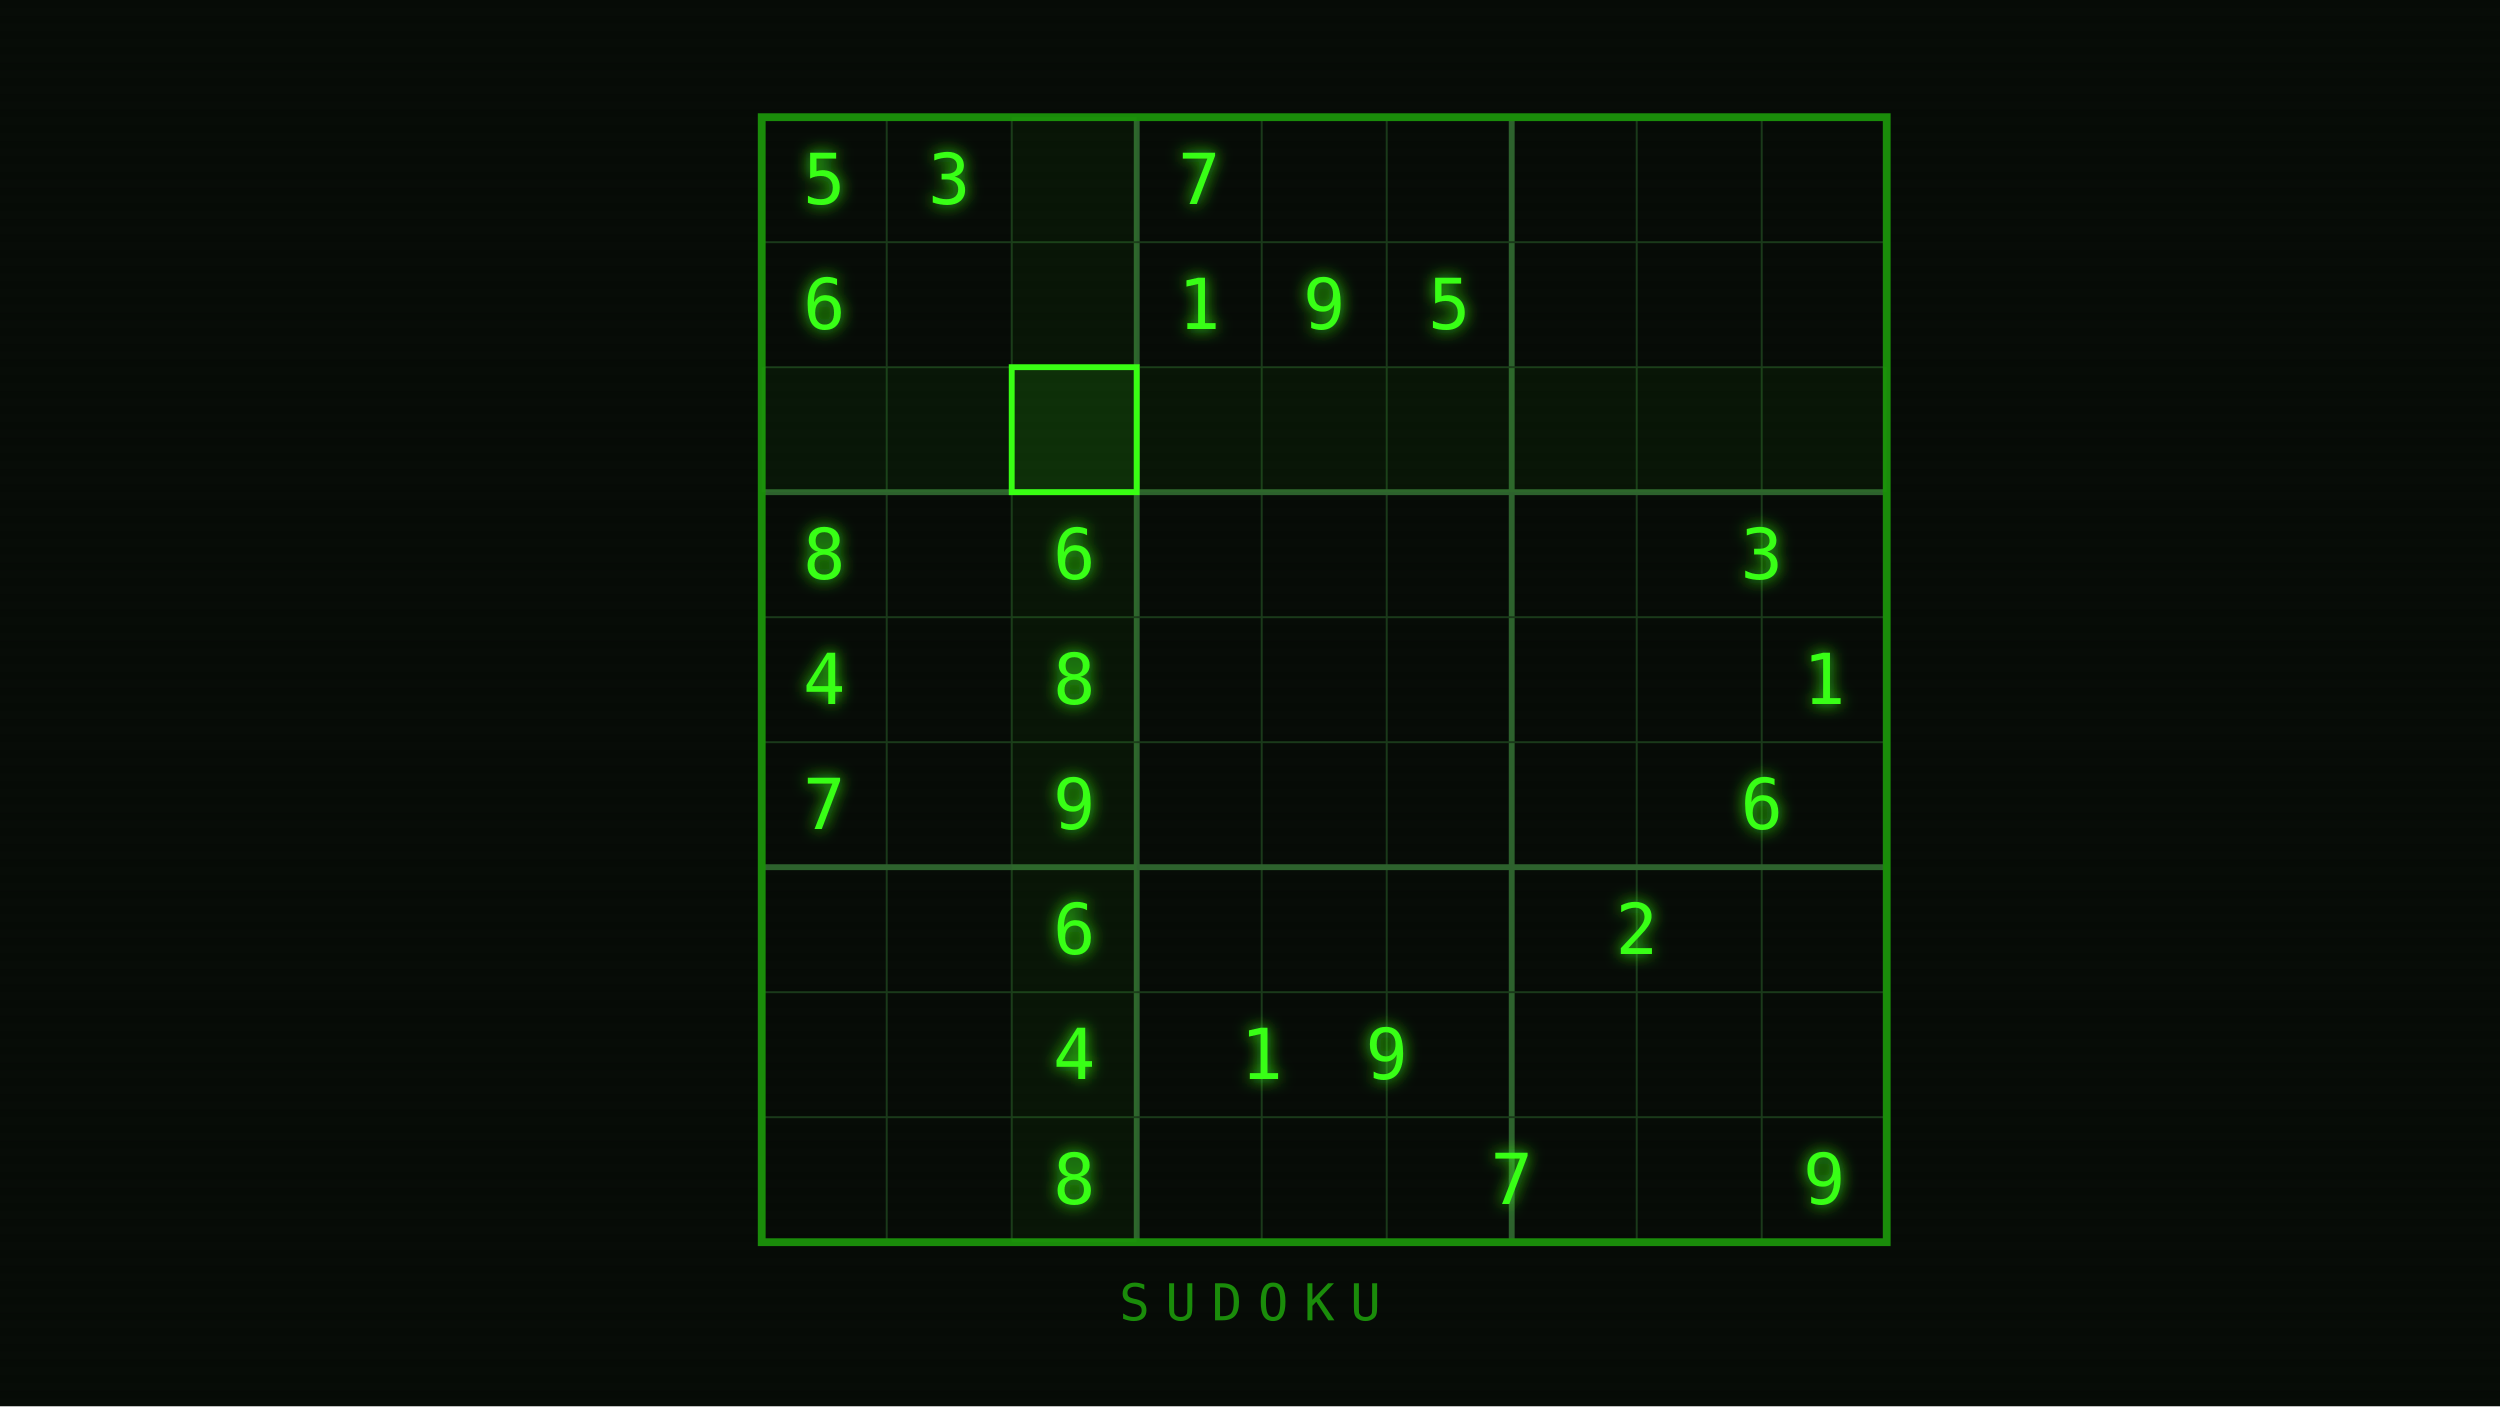
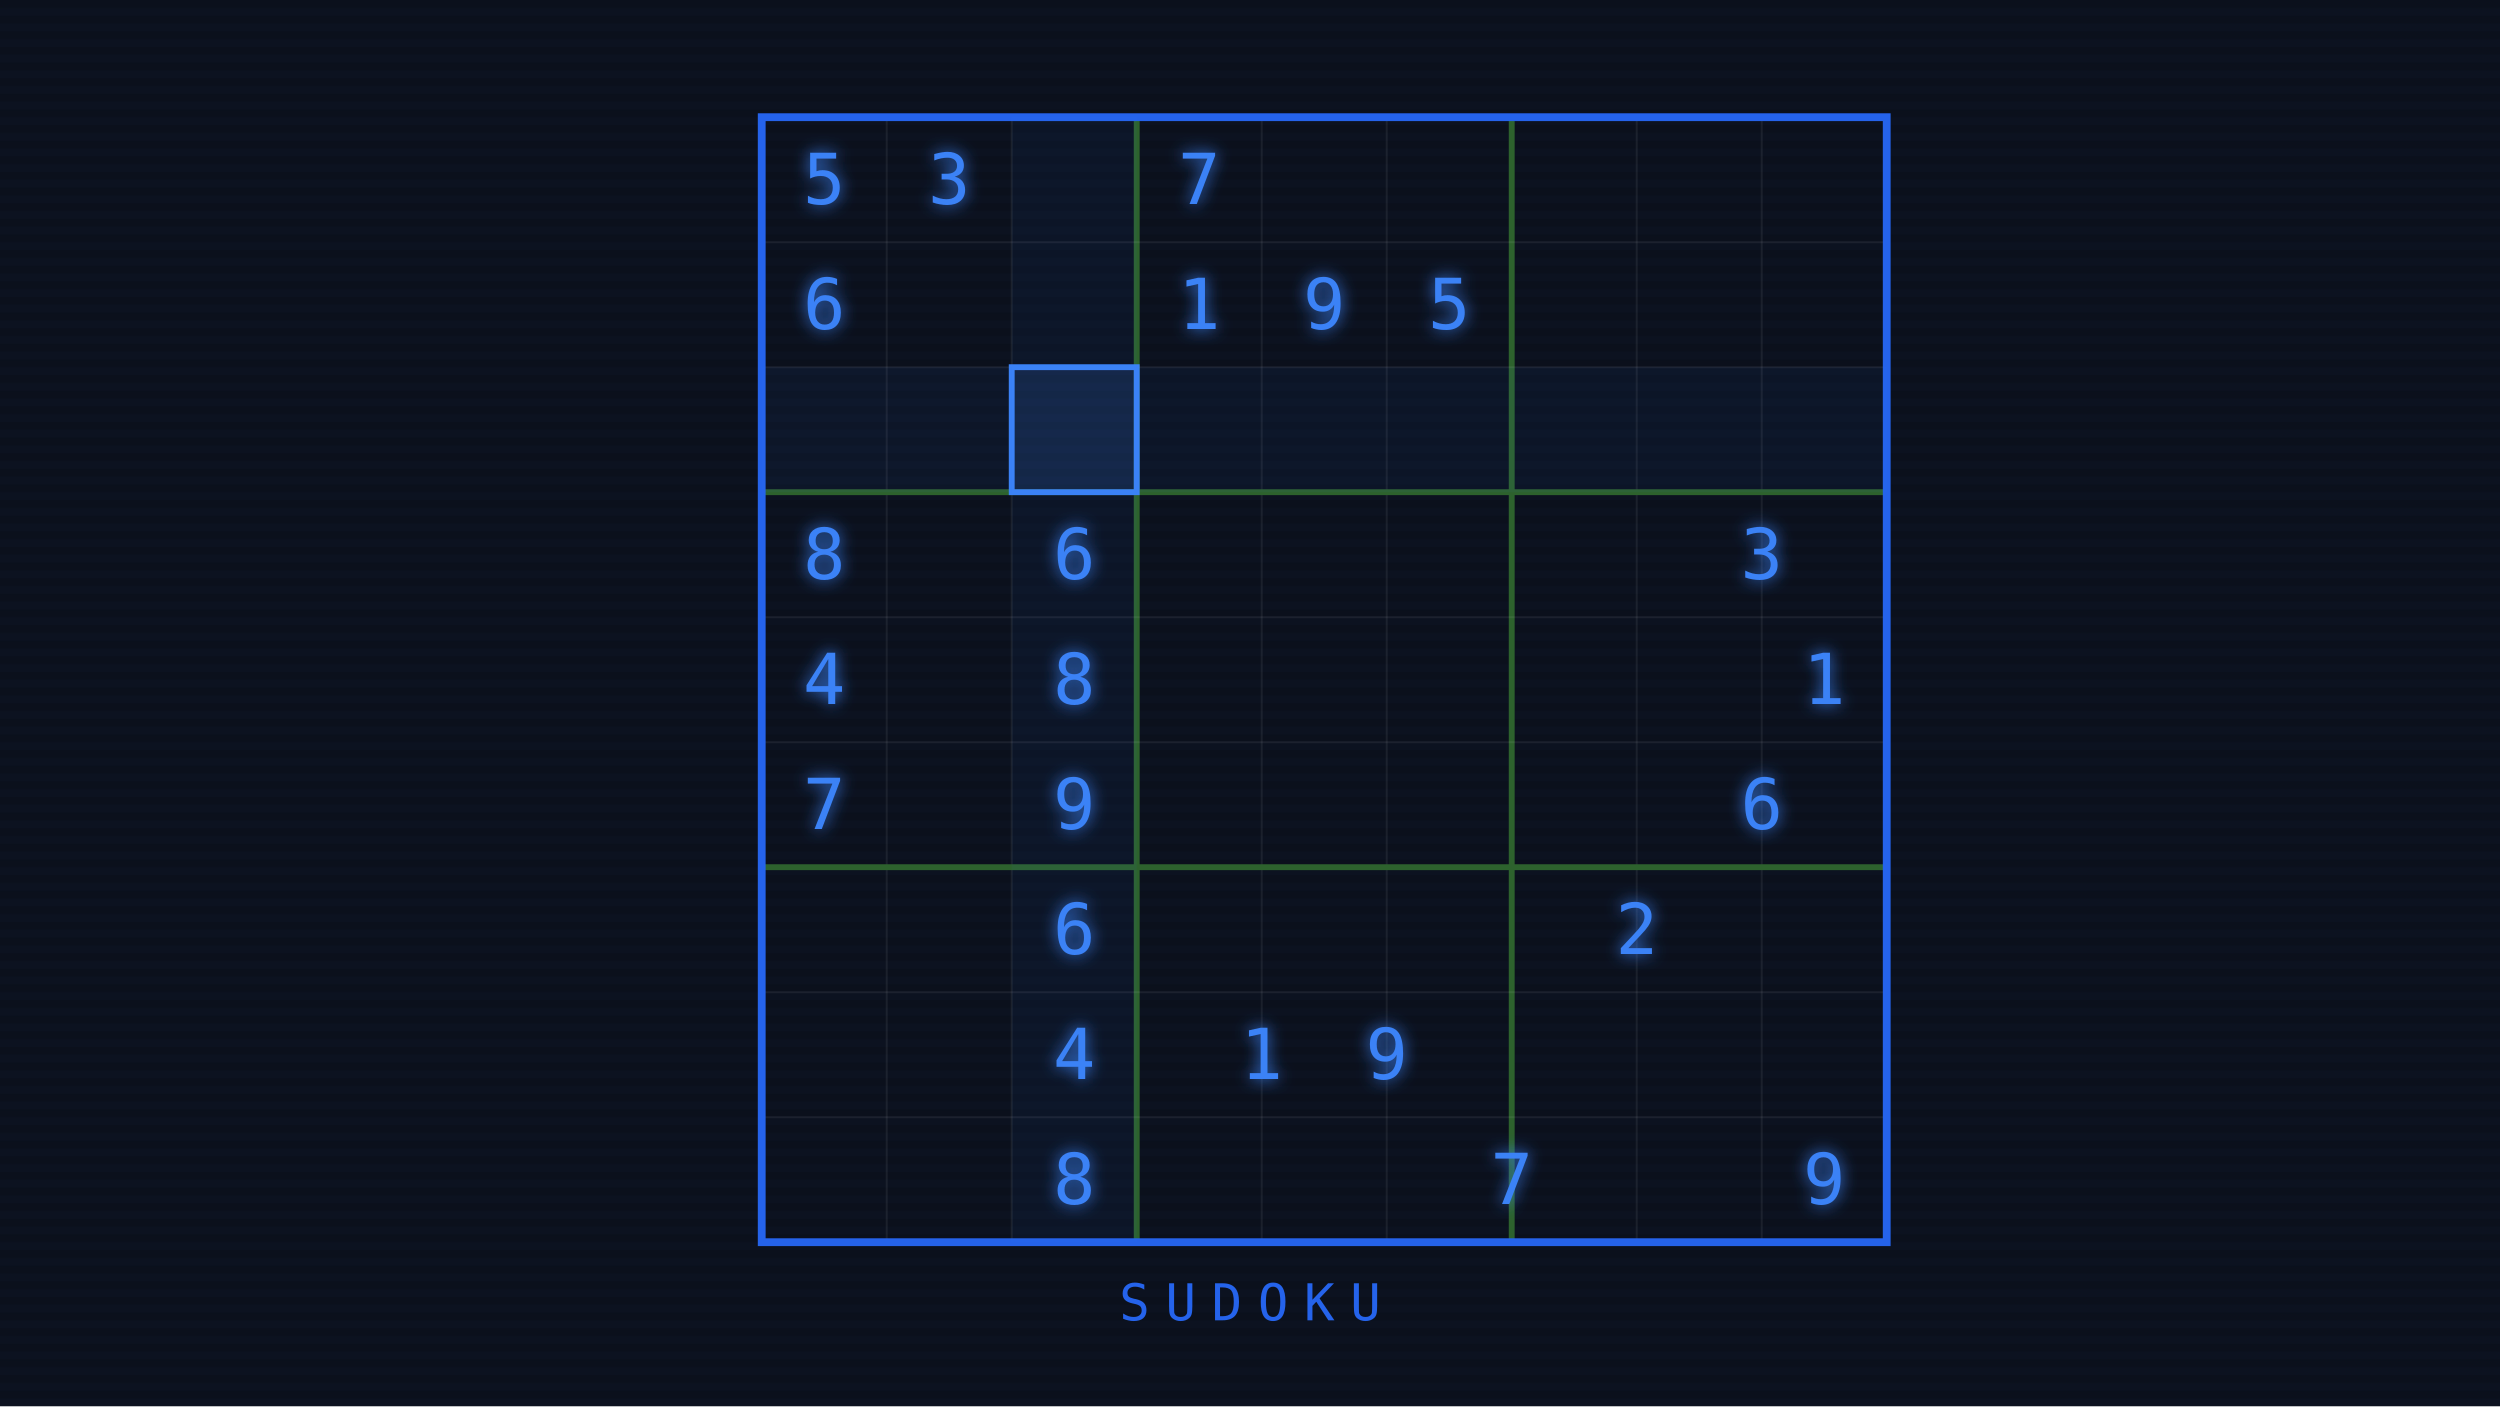
<svg xmlns="http://www.w3.org/2000/svg" viewBox="0 0 640 360">
-   <rect width="640" height="360" fill="#070c07" />
+   <rect width="640" height="360" fill="#0C1220" />
  <pattern id="scan" x="0" y="0" width="2" height="4" patternUnits="userSpaceOnUse">
    <rect width="2" height="2" fill="rgba(0,0,0,0.12)" />
  </pattern>
  <rect width="640" height="360" fill="url(#scan)" />
  <g transform="translate(195, 30)">
-     <rect x="0" y="0" width="288" height="288" fill="none" stroke="#1a3a1a" stroke-width="0.5" />
-     <line x1="32" y1="0" x2="32" y2="288" stroke="#1a3a1a" stroke-width="0.5" />
-     <line x1="64" y1="0" x2="64" y2="288" stroke="#1a3a1a" stroke-width="0.5" />
+     <rect x="0" y="0" width="288" height="288" fill="none" stroke="rgba(255,255,255,0.07)" stroke-width="0.5" />
+     <line x1="32" y1="0" x2="32" y2="288" stroke="rgba(255,255,255,0.07)" stroke-width="0.5" />
+     <line x1="64" y1="0" x2="64" y2="288" stroke="rgba(255,255,255,0.07)" stroke-width="0.5" />
    <line x1="96" y1="0" x2="96" y2="288" stroke="#2d622d" stroke-width="1.5" />
-     <line x1="128" y1="0" x2="128" y2="288" stroke="#1a3a1a" stroke-width="0.5" />
-     <line x1="160" y1="0" x2="160" y2="288" stroke="#1a3a1a" stroke-width="0.5" />
+     <line x1="128" y1="0" x2="128" y2="288" stroke="rgba(255,255,255,0.07)" stroke-width="0.5" />
+     <line x1="160" y1="0" x2="160" y2="288" stroke="rgba(255,255,255,0.07)" stroke-width="0.5" />
    <line x1="192" y1="0" x2="192" y2="288" stroke="#2d622d" stroke-width="1.5" />
-     <line x1="224" y1="0" x2="224" y2="288" stroke="#1a3a1a" stroke-width="0.5" />
-     <line x1="256" y1="0" x2="256" y2="288" stroke="#1a3a1a" stroke-width="0.5" />
-     <line x1="0" y1="32" x2="288" y2="32" stroke="#1a3a1a" stroke-width="0.5" />
-     <line x1="0" y1="64" x2="288" y2="64" stroke="#1a3a1a" stroke-width="0.5" />
+     <line x1="224" y1="0" x2="224" y2="288" stroke="rgba(255,255,255,0.07)" stroke-width="0.5" />
+     <line x1="256" y1="0" x2="256" y2="288" stroke="rgba(255,255,255,0.07)" stroke-width="0.5" />
+     <line x1="0" y1="32" x2="288" y2="32" stroke="rgba(255,255,255,0.07)" stroke-width="0.5" />
+     <line x1="0" y1="64" x2="288" y2="64" stroke="rgba(255,255,255,0.07)" stroke-width="0.5" />
    <line x1="0" y1="96" x2="288" y2="96" stroke="#2d622d" stroke-width="1.5" />
-     <line x1="0" y1="128" x2="288" y2="128" stroke="#1a3a1a" stroke-width="0.5" />
-     <line x1="0" y1="160" x2="288" y2="160" stroke="#1a3a1a" stroke-width="0.5" />
+     <line x1="0" y1="128" x2="288" y2="128" stroke="rgba(255,255,255,0.07)" stroke-width="0.5" />
+     <line x1="0" y1="160" x2="288" y2="160" stroke="rgba(255,255,255,0.07)" stroke-width="0.5" />
    <line x1="0" y1="192" x2="288" y2="192" stroke="#2d622d" stroke-width="1.5" />
-     <line x1="0" y1="224" x2="288" y2="224" stroke="#1a3a1a" stroke-width="0.5" />
-     <line x1="0" y1="256" x2="288" y2="256" stroke="#1a3a1a" stroke-width="0.5" />
-     <rect x="0" y="0" width="288" height="288" fill="none" stroke="#1a8c0a" stroke-width="2" />
-     <rect x="64" y="64" width="32" height="32" fill="rgba(57,255,20,0.15)" stroke="#39ff14" stroke-width="1.5" />
-     <rect x="0" y="64" width="32" height="32" fill="rgba(57,255,20,0.05)" />
-     <rect x="32" y="64" width="32" height="32" fill="rgba(57,255,20,0.05)" />
-     <rect x="96" y="64" width="192" height="32" fill="rgba(57,255,20,0.04)" />
-     <rect x="64" y="0" width="32" height="64" fill="rgba(57,255,20,0.04)" />
-     <rect x="64" y="96" width="32" height="192" fill="rgba(57,255,20,0.04)" />
+     <line x1="0" y1="224" x2="288" y2="224" stroke="rgba(255,255,255,0.07)" stroke-width="0.5" />
+     <line x1="0" y1="256" x2="288" y2="256" stroke="rgba(255,255,255,0.07)" stroke-width="0.5" />
+     <rect x="0" y="0" width="288" height="288" fill="none" stroke="#2563EB" stroke-width="2" />
+     <rect x="64" y="64" width="32" height="32" fill="rgba(59,130,246,0.2)" stroke="#3B82F6" stroke-width="1.5" />
+     <rect x="0" y="64" width="32" height="32" fill="rgba(59,130,246,0.06)" />
+     <rect x="32" y="64" width="32" height="32" fill="rgba(59,130,246,0.06)" />
+     <rect x="96" y="64" width="192" height="32" fill="rgba(59,130,246,0.05)" />
+     <rect x="64" y="0" width="32" height="64" fill="rgba(59,130,246,0.05)" />
+     <rect x="64" y="96" width="32" height="192" fill="rgba(59,130,246,0.05)" />
    <defs>
      <filter id="glow">
        <feGaussianBlur stdDeviation="2" result="blur" />
        <feComposite in="SourceGraphic" in2="blur" operator="over" />
      </filter>
    </defs>
-     <g font-family="monospace" font-size="18" text-anchor="middle" dominant-baseline="central" fill="#39ff14" filter="url(#glow)">
+     <g font-family="monospace" font-size="18" text-anchor="middle" dominant-baseline="central" fill="#3B82F6" filter="url(#glow)">
      <text x="16" y="16">5</text>
      <text x="48" y="16">3</text>
      <text x="112" y="16">7</text>
      <text x="16" y="48">6</text>
      <text x="112" y="48">1</text>
      <text x="144" y="48">9</text>
      <text x="176" y="48">5</text>
      <text x="16" y="112">8</text>
      <text x="80" y="112">6</text>
      <text x="256" y="112">3</text>
      <text x="16" y="144">4</text>
      <text x="80" y="144">8</text>
      <text x="272" y="144">1</text>
      <text x="16" y="176">7</text>
      <text x="80" y="176">9</text>
      <text x="256" y="176">6</text>
      <text x="80" y="208">6</text>
      <text x="224" y="208">2</text>
      <text x="80" y="240">4</text>
      <text x="128" y="240">1</text>
      <text x="160" y="240">9</text>
      <text x="80" y="272">8</text>
      <text x="192" y="272">7</text>
      <text x="272" y="272">9</text>
    </g>
  </g>
-   <text x="320" y="338" font-family="monospace" font-size="13" text-anchor="middle" fill="#1a8c0a" letter-spacing="4">SUDOKU</text>
+   <text x="320" y="338" font-family="monospace" font-size="13" text-anchor="middle" fill="#2563EB" letter-spacing="4">SUDOKU</text>
</svg>
